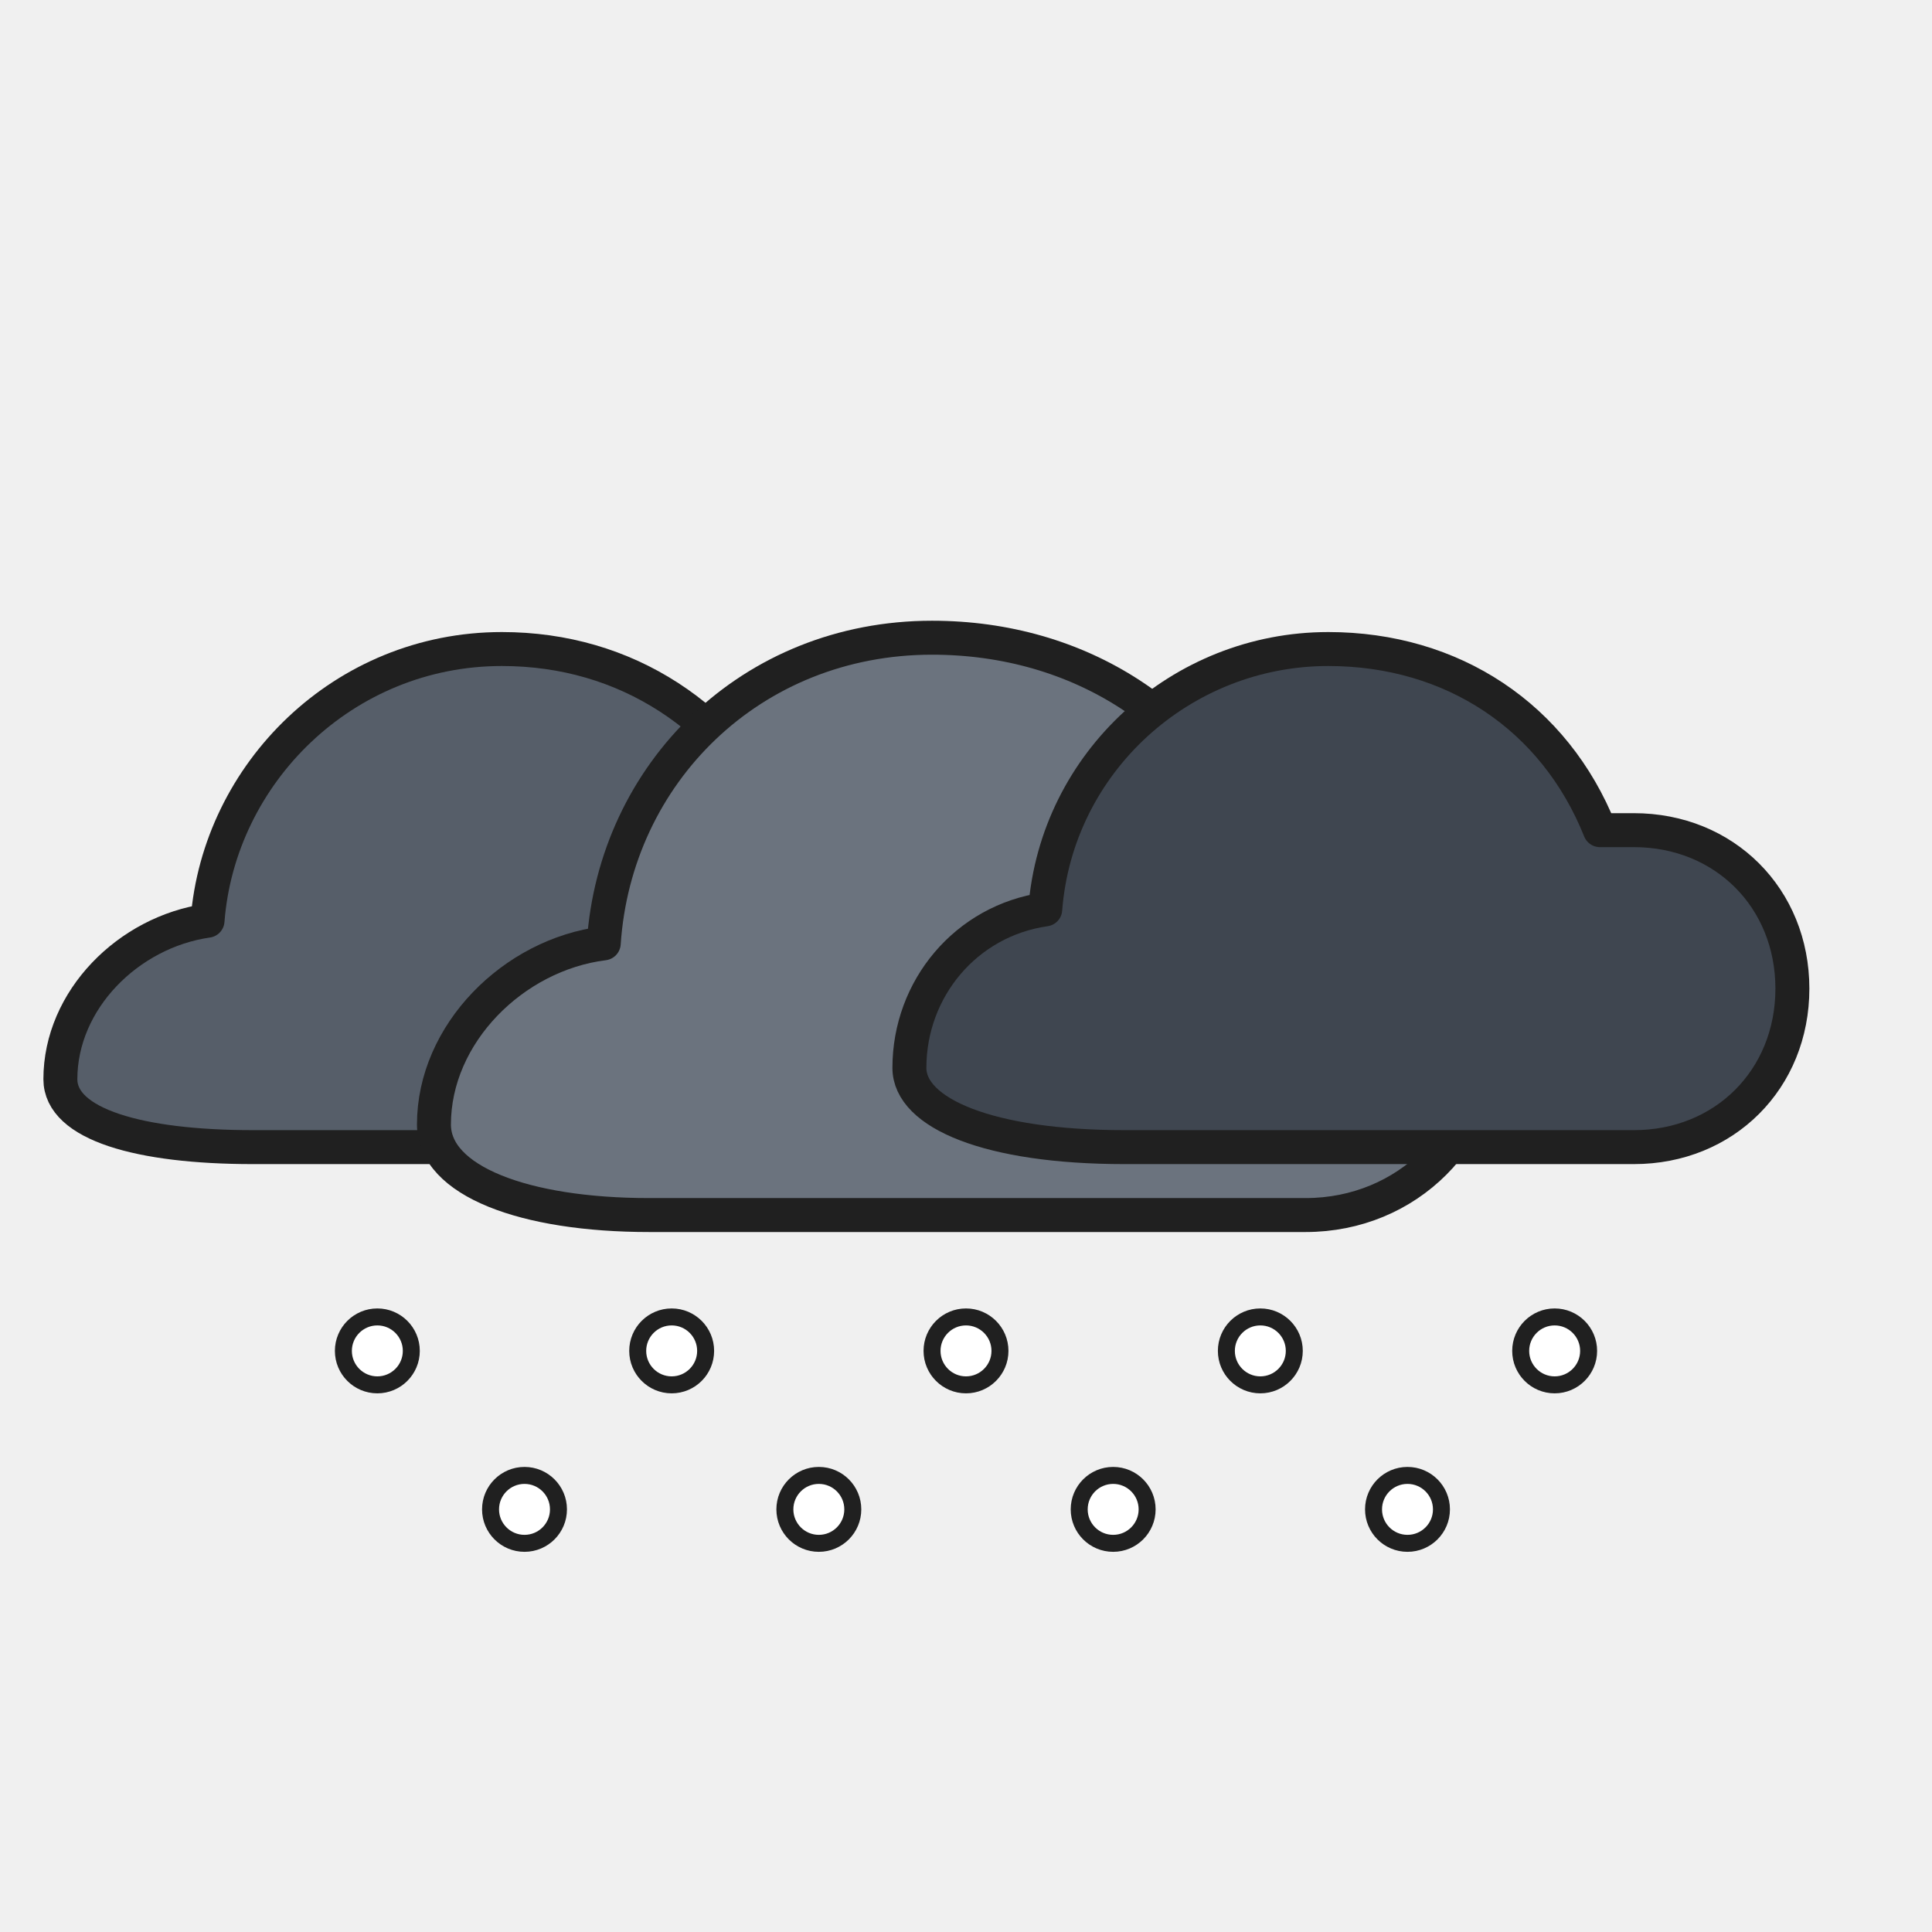
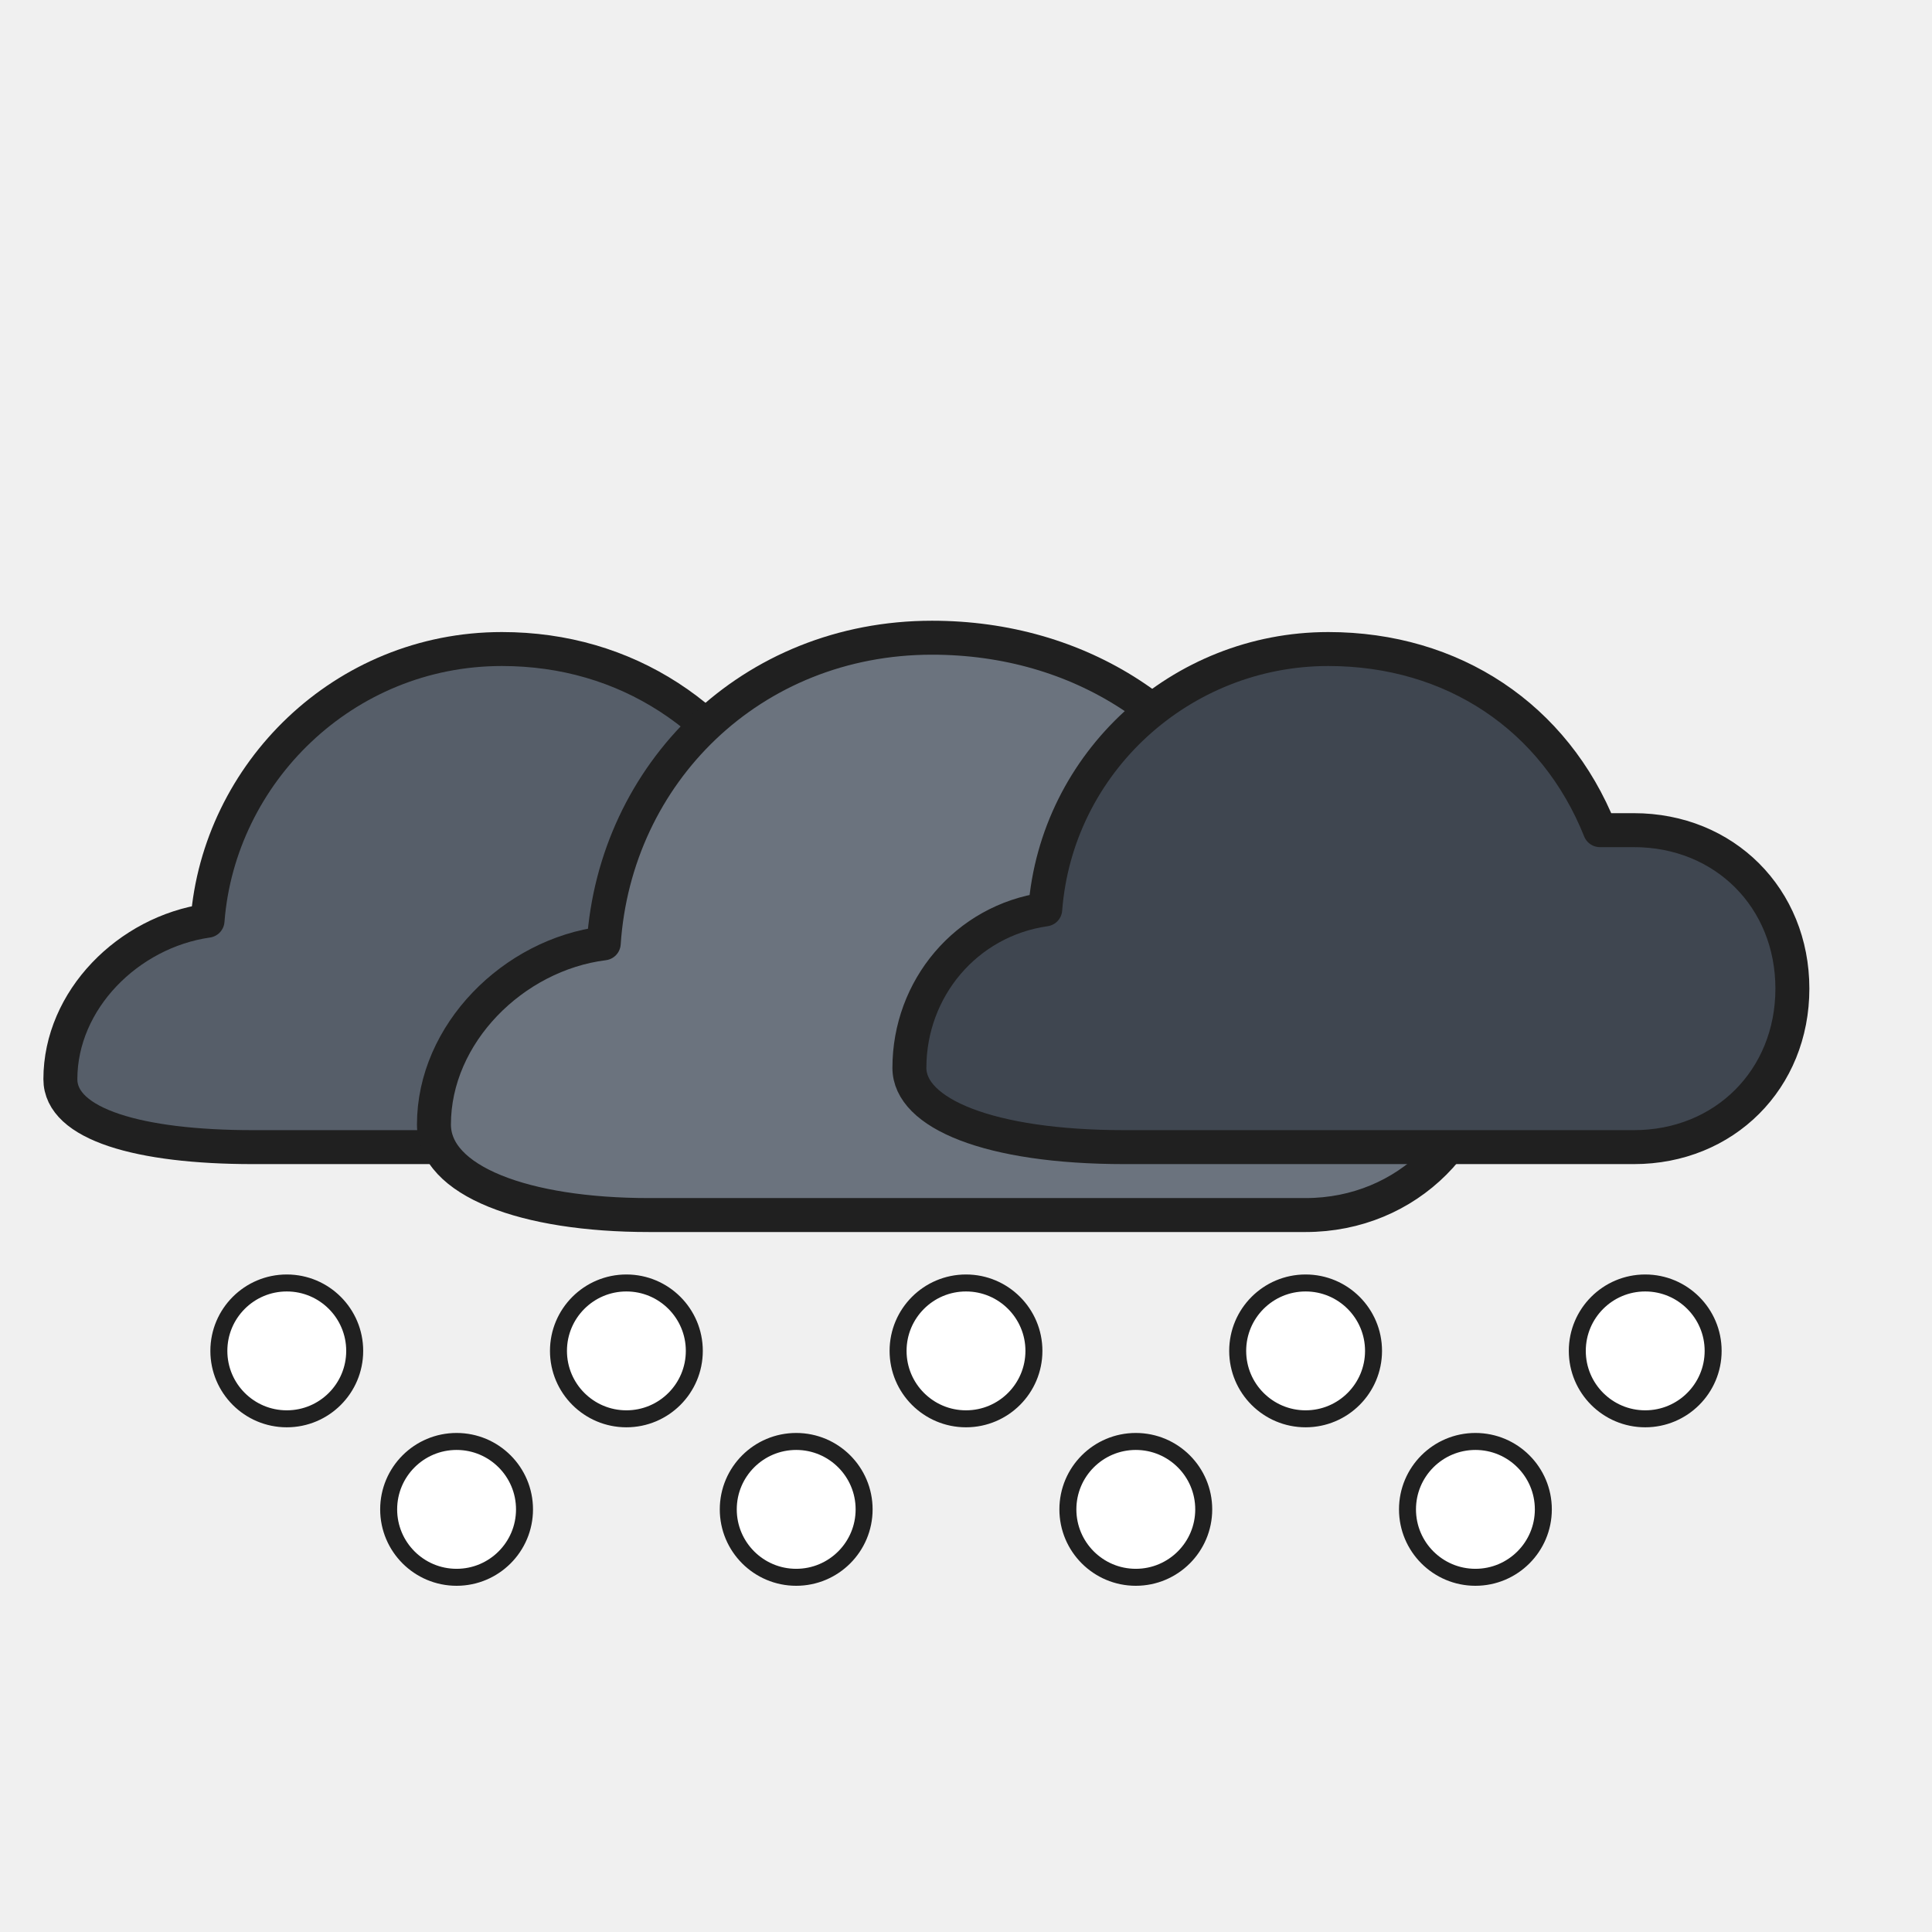
<svg xmlns="http://www.w3.org/2000/svg" viewBox="0 0 128 128" role="img" aria-label="Three dark gray clouds with heavy snow">
  <g transform="translate(16 16) scale(.75)">
    <g transform="translate(0 22)">
      <path fill="#565e69" stroke="#202020" stroke-linejoin="round" stroke-width="3" d="M1 58h50c8 0 14-6 14-14s-6-14-14-14h-3c-5-10-14-16-25-16-14 0-25 11-26 24-7 1-13 7-13 14 0 4 7 6 17 6Z" />
      <path fill="#6b737e" stroke="#202020" stroke-linejoin="round" stroke-width="3" d="M36 64h58c9 0 16-7 16-16s-7-16-16-16h-4c-5-12-16-19-29-19-16 0-28 12-29 27-8 1-15 8-15 16 0 5 8 8 19 8Z" />
      <path fill="#3f4650" stroke="#202020" stroke-linejoin="round" stroke-width="3" d="M78 58h45c8 0 14-6 14-14s-6-14-14-14h-3c-4-10-13-16-24-16-13 0-24 10-25 23-7 1-12 7-12 14 0 4 7 7 19 7Z" />
      <g fill="#ffffff" stroke="#202020" stroke-width="1.5">
-         <circle cx="12" cy="76" r="3" />
-         <circle cx="38" cy="76" r="3" />
-         <circle cx="64" cy="76" r="3" />
-         <circle cx="90" cy="76" r="3" />
-         <circle cx="116" cy="76" r="3" />
-         <circle cx="25" cy="90" r="3" />
-         <circle cx="51" cy="90" r="3" />
-         <circle cx="77" cy="90" r="3" />
-         <circle cx="103" cy="90" r="3" />
+         <circle cx="4" cy="76" r="6" />
+         <circle cx="34" cy="76" r="6" />
+         <circle cx="64" cy="76" r="6" />
+         <circle cx="94" cy="76" r="6" />
+         <circle cx="124" cy="76" r="6" />
+         <circle cx="19" cy="90" r="6" />
+         <circle cx="49" cy="90" r="6" />
+         <circle cx="79" cy="90" r="6" />
+         <circle cx="109" cy="90" r="6" />
      </g>
    </g>
  </g>
</svg>
